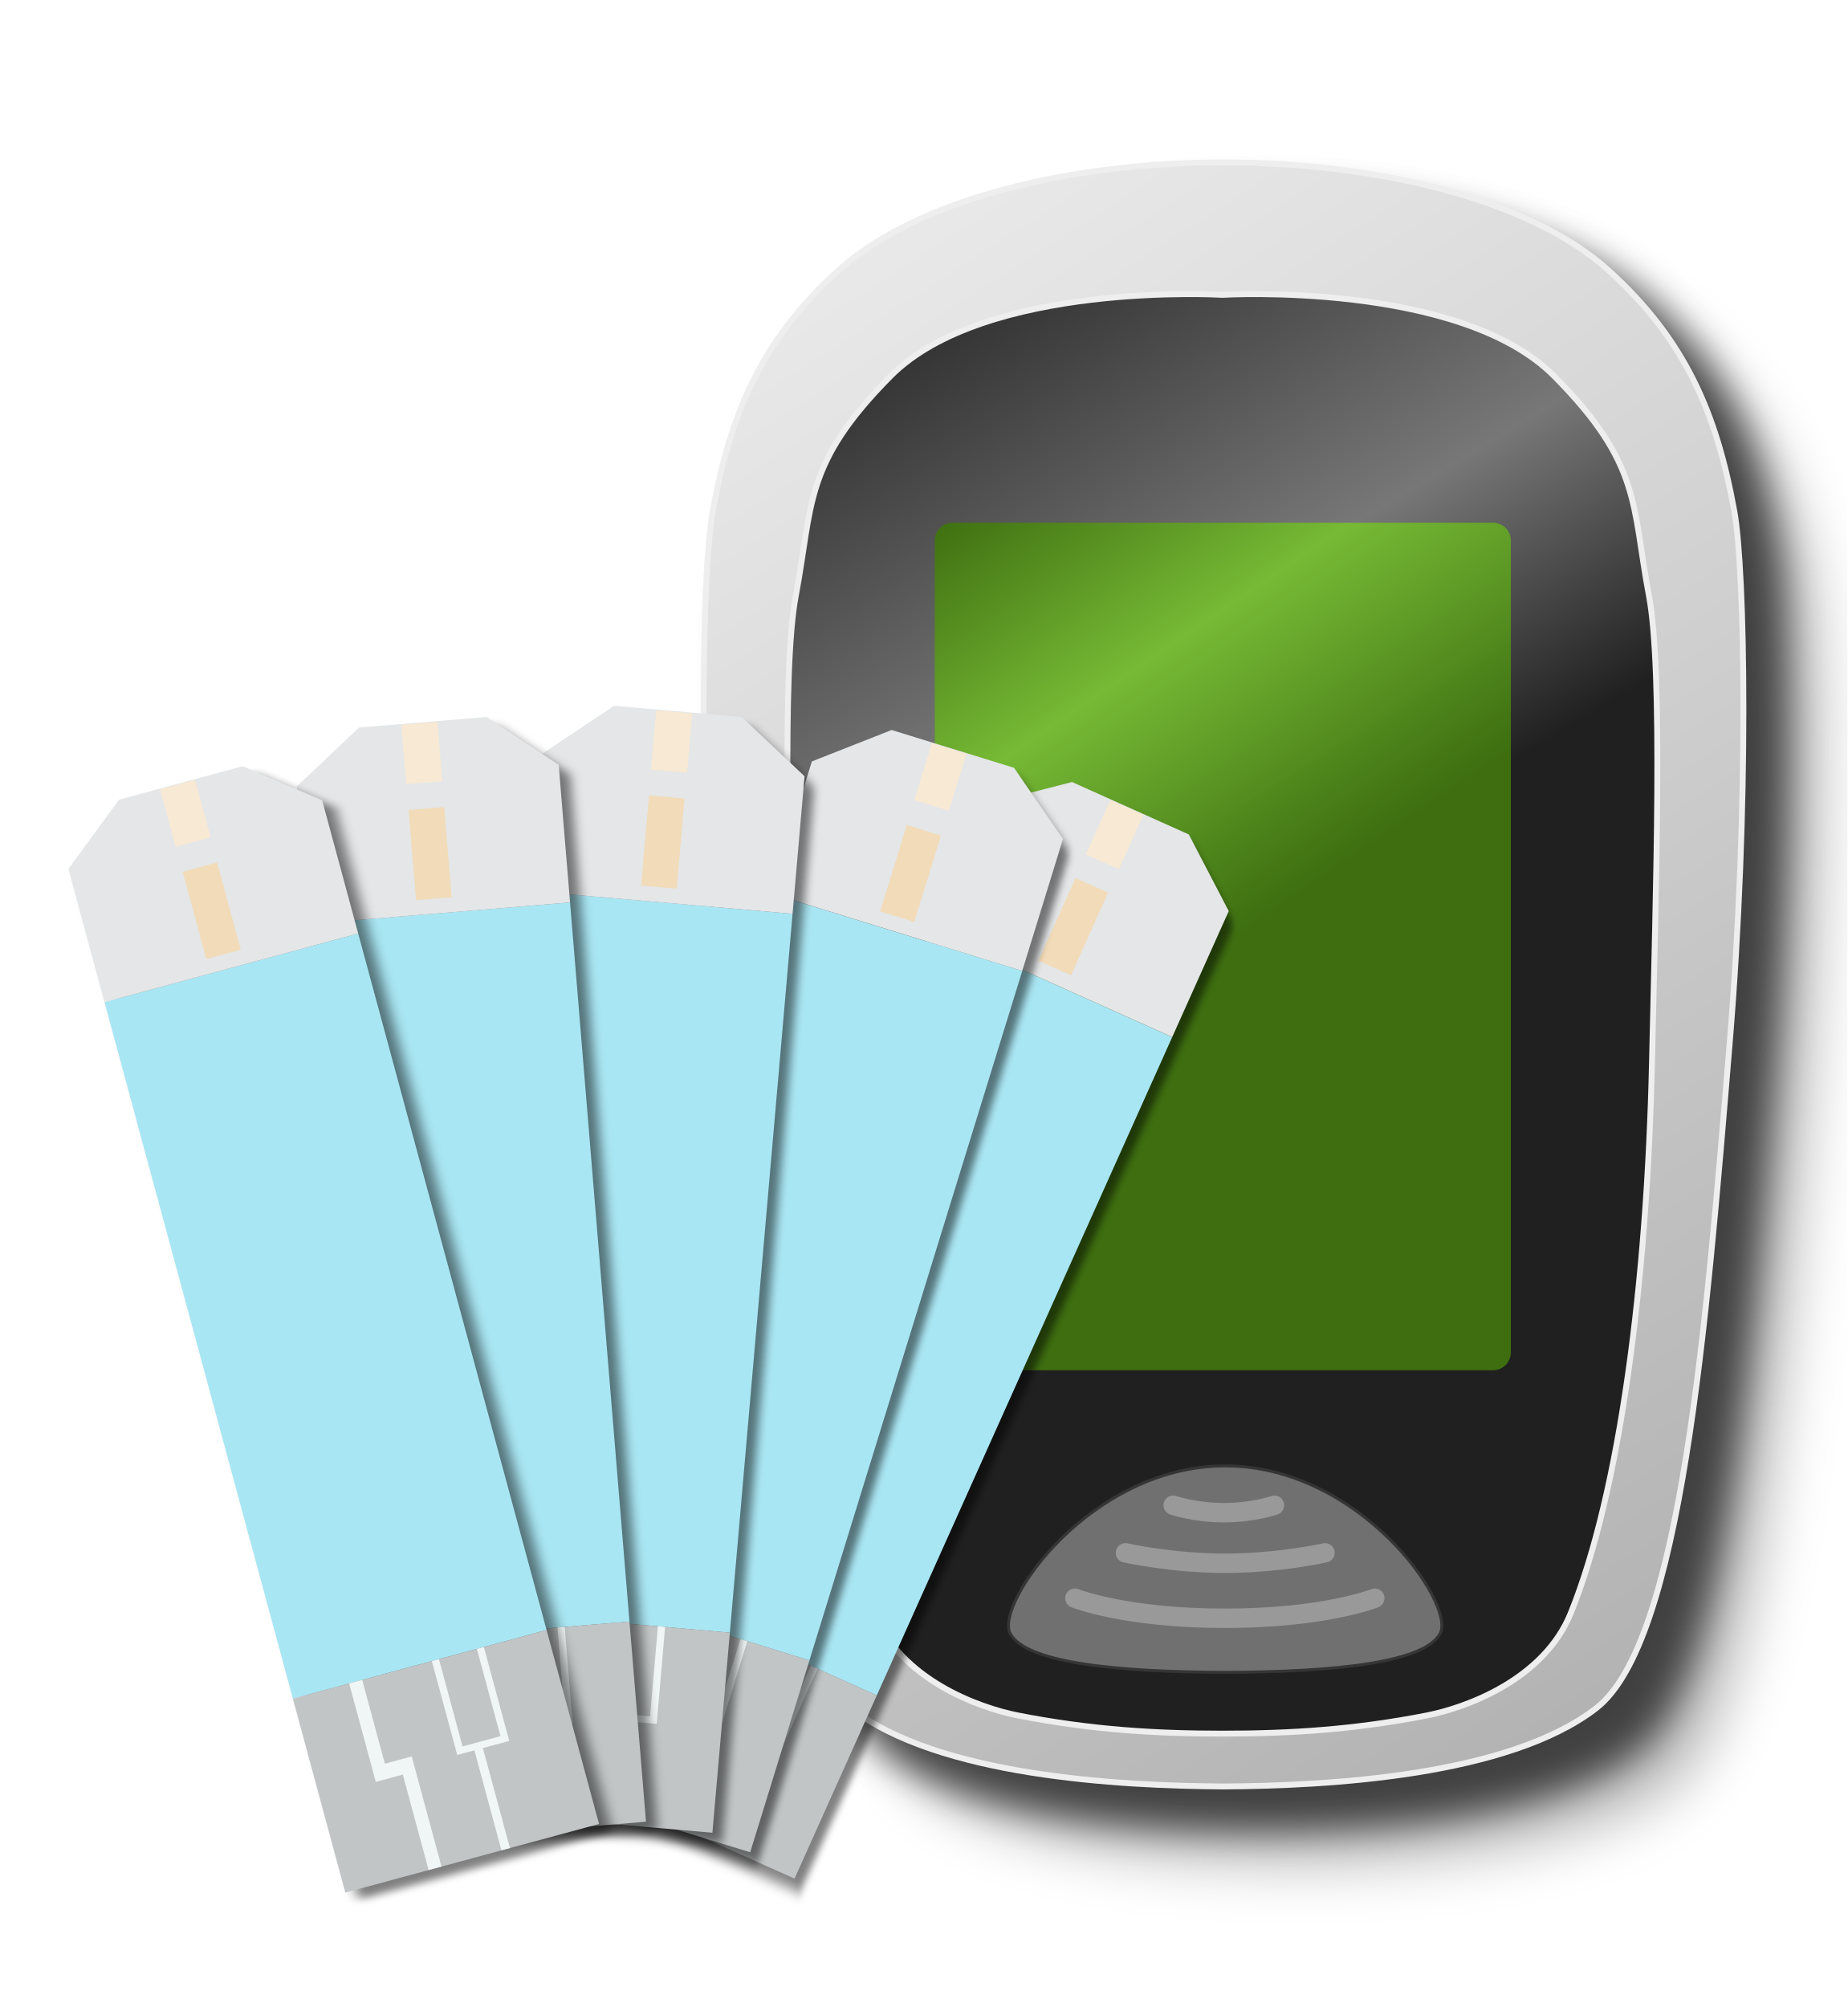
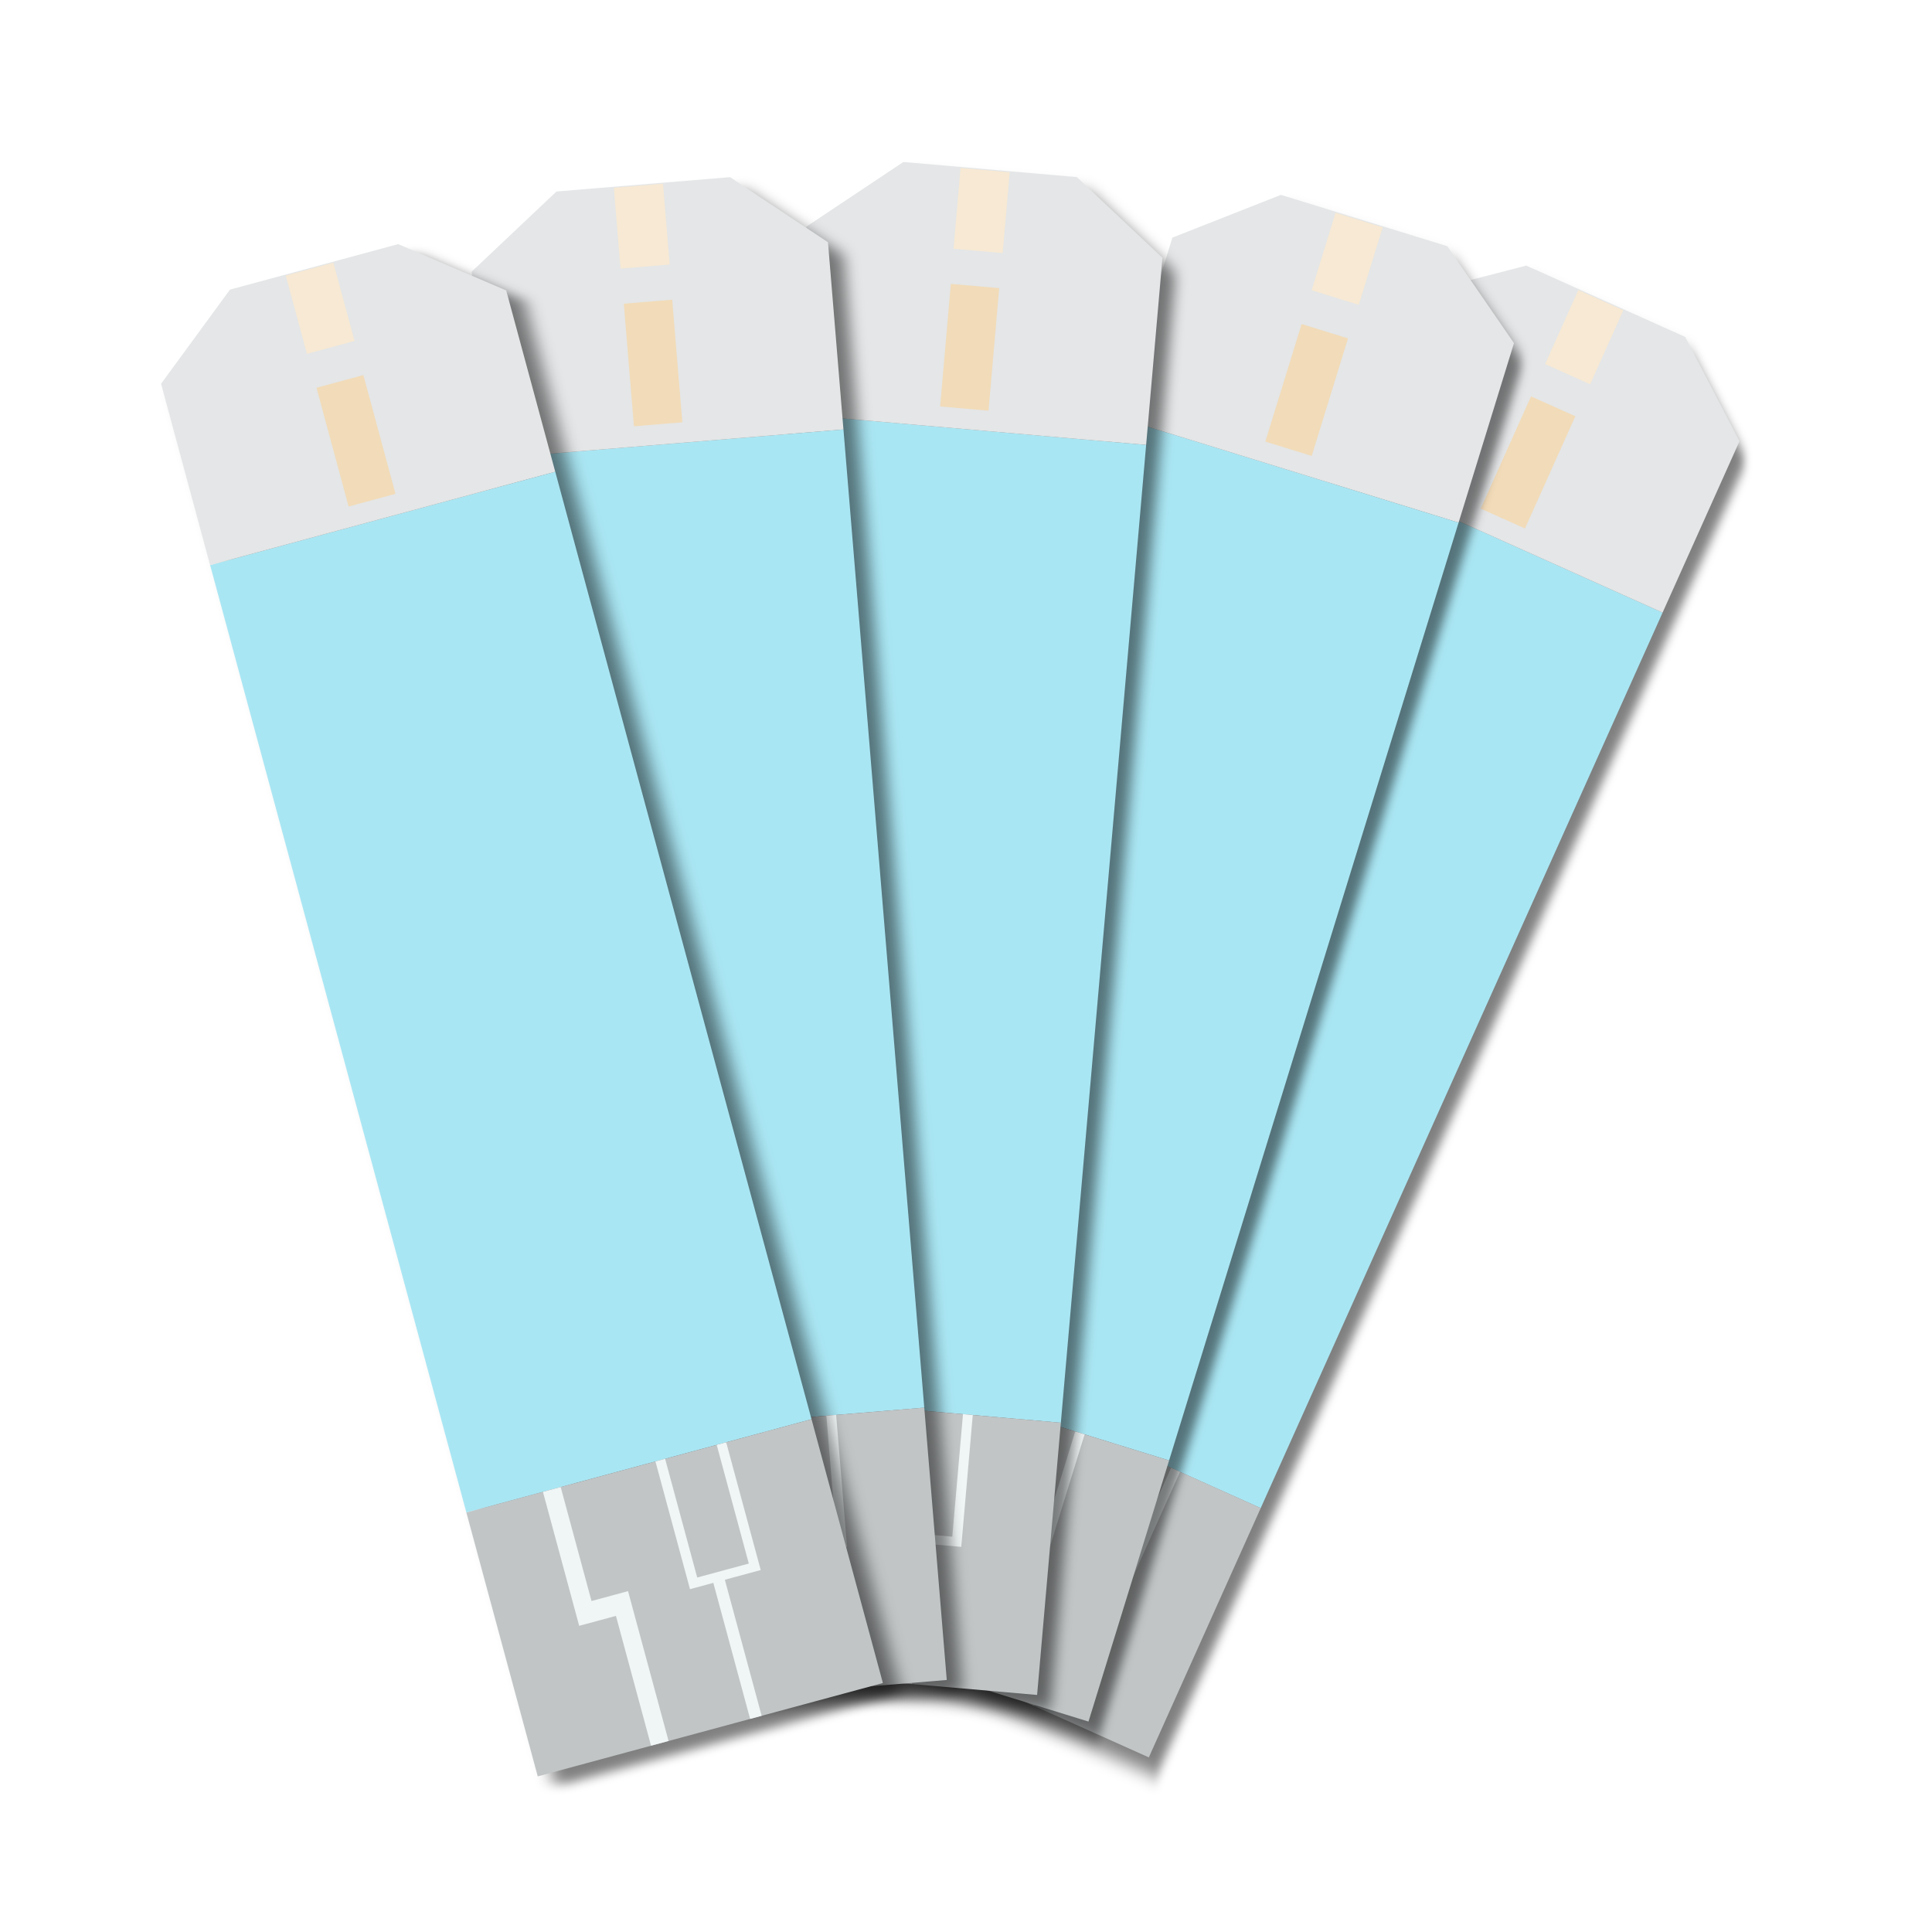
- <svg xmlns="http://www.w3.org/2000/svg" xmlns:xlink="http://www.w3.org/1999/xlink" width="56.239mm" height="61.097mm" viewBox="0 0 56.239 61.097" version="1.1" id="svg8">
+ <svg xmlns="http://www.w3.org/2000/svg" width="50mm" height="50mm" viewBox="0 0 50 50" version="1.1" id="svg8">
  <defs id="defs2">
-     <linearGradient id="linearGradient5222">
-       <stop style="stop-color:#3e6f10;stop-opacity:1" offset="0" id="stop5214" />
-       <stop id="stop5216" offset="0.5" style="stop-color:#3e6f10;stop-opacity:1" />
-       <stop style="stop-color:#76ba34;stop-opacity:1" offset="0.772" id="stop5218" />
-       <stop style="stop-color:#3f6f10;stop-opacity:1" offset="1" id="stop5220" />
-     </linearGradient>
-     <linearGradient id="linearGradient5190">
-       <stop id="stop5186" offset="0" style="stop-color:#202020;stop-opacity:1" />
-       <stop style="stop-color:#202020;stop-opacity:1" offset="0.539" id="stop5192" />
-       <stop id="stop5194" offset="0.709" style="stop-color:#777777;stop-opacity:1" />
-       <stop id="stop5188" offset="1" style="stop-color:#202020;stop-opacity:1" />
-     </linearGradient>
-     <linearGradient id="linearGradient5176">
-       <stop id="stop5172" offset="0" style="stop-color:#aeaeae;stop-opacity:1" />
-       <stop id="stop5174" offset="1" style="stop-color:#eeeeee;stop-opacity:1" />
-     </linearGradient>
    <filter style="color-interpolation-filters:sRGB" id="filter5394">
      <feFlood flood-opacity="0.498" flood-color="rgb(0,0,0)" result="flood" id="feFlood5384" />
      <feComposite in="flood" in2="SourceGraphic" operator="in" result="composite1" id="feComposite5386" />
      <feGaussianBlur in="composite1" stdDeviation="1" result="blur" id="feGaussianBlur5388" />
      <feOffset dx="2" dy="2" result="offset" id="feOffset5390" />
      <feComposite in="SourceGraphic" in2="offset" operator="over" result="fbSourceGraphic" id="feComposite5392" />
      <feColorMatrix result="fbSourceGraphicAlpha" in="fbSourceGraphic" values="0 0 0 -1 0 0 0 0 -1 0 0 0 0 -1 0 0 0 0 1 0" id="feColorMatrix5396" />
      <feFlood id="feFlood5398" flood-opacity="0.498" flood-color="rgb(0,0,0)" result="flood" in="fbSourceGraphic" />
      <feComposite in2="fbSourceGraphic" id="feComposite5400" in="flood" operator="in" result="composite1" />
      <feGaussianBlur id="feGaussianBlur5402" in="composite1" stdDeviation="1" result="blur" />
      <feOffset id="feOffset5404" dx="2" dy="2" result="offset" />
      <feComposite in2="offset" id="feComposite5406" in="fbSourceGraphic" operator="over" result="composite2" />
    </filter>
    <filter style="color-interpolation-filters:sRGB" id="filter5718">
      <feFlood flood-opacity="0.498" flood-color="rgb(0,0,0)" result="flood" id="feFlood5708" />
      <feComposite in="flood" in2="SourceGraphic" operator="in" result="composite1" id="feComposite5710" />
      <feGaussianBlur in="composite1" stdDeviation="1" result="blur" id="feGaussianBlur5712" />
      <feOffset dx="2" dy="2" result="offset" id="feOffset5714" />
      <feComposite in="SourceGraphic" in2="offset" operator="over" result="composite2" id="feComposite5716" />
    </filter>
    <filter style="color-interpolation-filters:sRGB" id="filter5880">
      <feFlood flood-opacity="0.498" flood-color="rgb(0,0,0)" result="flood" id="feFlood5870" />
      <feComposite in="flood" in2="SourceGraphic" operator="in" result="composite1" id="feComposite5872" />
      <feGaussianBlur in="composite1" stdDeviation="1" result="blur" id="feGaussianBlur5874" />
      <feOffset dx="2" dy="2" result="offset" id="feOffset5876" />
      <feComposite in="SourceGraphic" in2="offset" operator="over" result="composite2" id="feComposite5878" />
    </filter>
-     <linearGradient xlink:href="#linearGradient5176" id="linearGradient5963" gradientUnits="userSpaceOnUse" x1="169.807" y1="309.798" x2="116.252" y2="226.152" />
-     <linearGradient xlink:href="#linearGradient5176" id="linearGradient5965" gradientUnits="userSpaceOnUse" x1="169.807" y1="309.798" x2="116.252" y2="226.152" />
-     <linearGradient xlink:href="#linearGradient5190" id="linearGradient5967" gradientUnits="userSpaceOnUse" x1="165.375" y1="307.077" x2="120.569" y2="232.935" />
-     <linearGradient xlink:href="#linearGradient5190" id="linearGradient5969" gradientUnits="userSpaceOnUse" x1="165.375" y1="307.077" x2="120.569" y2="232.935" />
-     <linearGradient xlink:href="#linearGradient5222" id="linearGradient5971" gradientUnits="userSpaceOnUse" gradientTransform="translate(-12.54769,1121.266)" x1="234.104" y1="261.542" x2="136.077" y2="117.331" />
  </defs>
-   <g id="layer1" transform="translate(-187.355,-510.2001)">
-     <g id="g6577" transform="matrix(0.7939914,0,0,0.7939914,144.3178,80.75051)">
-       <g transform="matrix(0.5380073,0,0,0.5380073,288.213,294.8156)" id="g5961">
-         <g transform="matrix(0.4188246,0,0,0.4188246,-420.0774,-24.15192)" id="g5959">
-           <g style="display:inline;fill:url(#linearGradient5965);fill-opacity:1;stroke:#eeeeee;stroke-width:0.303;stroke-miterlimit:4;stroke-dasharray:none;stroke-opacity:1;filter:url(#filter5394)" id="g5933" transform="matrix(3.303658,0,0,3.303658,-299.8601,430.1588)">
-             <path style="fill:url(#linearGradient5963);fill-opacity:1;stroke:#eeeeee;stroke-width:0.303;stroke-linecap:butt;stroke-linejoin:miter;stroke-miterlimit:4;stroke-dasharray:none;stroke-opacity:1" d="m 123.837,305.77 c -4.392,-3.398 -5.675,-19.753 -6.871,-34.169 -1.03,-12.409 -0.791,-24.462 -0.249,-27.466 0.916,-5.079 2.549,-8.867 6.475,-12.419 4.086,-3.697 12.01,-5.563 19.838,-5.563 7.828,0 15.752,1.866 19.838,5.563 3.927,3.553 5.559,7.34 6.475,12.419 0.542,3.005 0.78,15.057 -0.249,27.466 -1.196,14.417 -2.479,30.771 -6.871,34.169 -4.513,3.491 -13.779,3.997 -19.193,4.028 -5.414,-0.031 -14.68,-0.537 -19.193,-4.028 z" id="path5931" />
-           </g>
-           <g style="fill:url(#linearGradient5969);fill-opacity:1;stroke:#eeeeee;stroke-width:0.303;stroke-miterlimit:4;stroke-dasharray:none;stroke-opacity:1" id="g5937" transform="matrix(3.303658,0,0,3.303658,-299.8601,430.1588)">
-             <path id="path5935" d="m 153.472,306.147 c 2.099,-0.409 6.06,-1.868 7.441,-5.271 2.532,-6.238 3.934,-17.054 4.186,-28.37 0.197,-8.85 0.578,-20.147 -0.155,-24.029 -0.89,-4.712 -0.383,-6.781 -4.883,-11.317 -4.872,-4.911 -17.089,-4.186 -17.089,-4.186 0,0 -12.217,-0.725 -17.089,4.186 -4.5,4.536 -3.994,6.606 -4.883,11.317 -0.733,3.882 -0.352,15.18 -0.155,24.029 0.251,11.317 1.653,22.132 4.186,28.37 1.381,3.403 5.343,4.862 7.441,5.271 3.709,0.723 6.986,0.93 10.5,0.93 3.514,0 6.791,-0.207 10.5,-0.93 z" style="fill:url(#linearGradient5967);fill-opacity:1;stroke:#eeeeee;stroke-width:0.303;stroke-linecap:butt;stroke-linejoin:miter;stroke-miterlimit:4;stroke-dasharray:none;stroke-opacity:1" />
-           </g>
-           <g id="g5941" style="display:inline;fill:#707070;fill-opacity:1;stroke:#353535;stroke-width:0.151;stroke-miterlimit:4;stroke-dasharray:none;stroke-opacity:1" transform="matrix(3.303658,0,0,3.303658,-299.8601,430.1588)">
-             <path id="path5939" d="m 154.192,301.912 c 0.787,-1.509 -4.122,-8.624 -11.077,-8.624 -6.954,0 -11.864,7.115 -11.077,8.624 0.787,1.509 5.386,1.987 11.077,2.01 5.691,-0.023 10.29,-0.501 11.077,-2.01 z" style="fill:#707070;fill-opacity:1;stroke:#353535;stroke-width:0.151;stroke-linecap:butt;stroke-linejoin:miter;stroke-miterlimit:4;stroke-dasharray:none;stroke-opacity:1" />
-           </g>
-           <rect ry="3.036" y="1238.597" x="123.529" height="144.211" width="98.027" id="rect5943" style="display:inline;opacity:0.99;fill:url(#linearGradient5971);fill-opacity:1;stroke:none;stroke-width:3.519;stroke-linecap:round;stroke-linejoin:miter;stroke-miterlimit:4;stroke-dasharray:none;stroke-dashoffset:0;stroke-opacity:1" />
-           <g id="g5957" style="display:inline;fill:none;fill-opacity:1;stroke:#999999;stroke-opacity:1" transform="matrix(3.303658,0,0,3.303658,-299.8601,430.1588)">
-             <g style="fill:none;fill-opacity:1;stroke:#999999;stroke-opacity:1" id="g5947">
-               <path id="path5945" d="m 145.652,295.315 c 0,0 -1.101,0.383 -2.606,0.383 -1.505,0 -2.606,-0.383 -2.606,-0.383" style="fill:none;fill-opacity:1;stroke:#999999;stroke-width:1;stroke-linecap:round;stroke-linejoin:miter;stroke-miterlimit:4;stroke-dasharray:none;stroke-opacity:1" />
-             </g>
-             <g style="fill:none;fill-opacity:1;stroke:#999999;stroke-opacity:1" id="g5951">
-               <path id="path5949" d="m 148.256,297.766 c 0,0 -2.38,0.536 -5.139,0.536 -2.759,0 -5.139,-0.536 -5.139,-0.536" style="fill:none;fill-opacity:1;stroke:#999999;stroke-width:1;stroke-linecap:round;stroke-linejoin:miter;stroke-miterlimit:4;stroke-dasharray:none;stroke-opacity:1" />
-             </g>
-             <g style="fill:none;fill-opacity:1;stroke:#999999;stroke-opacity:1" id="g5955">
-               <path style="fill:none;fill-opacity:1;stroke:#999999;stroke-width:1;stroke-linecap:round;stroke-linejoin:miter;stroke-miterlimit:4;stroke-dasharray:none;stroke-opacity:1" d="m 135.377,300.102 c 0,0 2.58,1.034 7.722,1.034 5.143,0 7.722,-1.034 7.722,-1.034" id="path5953" />
-             </g>
-           </g>
-         </g>
+   <g id="layer1" transform="translate(-187.355,-521.297)">
+     <g id="g6053" transform="matrix(0.2069032,0,0,0.2069032,98.88133,320.8667)">
+       <g style="filter:url(#filter5718)" id="g5987" transform="matrix(0.8131721,0.3649482,-0.3649482,0.8131721,486.4932,202.1534)">
+         <path id="path5973" d="m 489.762,794.592 h 50.175 v 137.741 h -50.175 z" style="fill:#a9e6f3;fill-opacity:1;stroke:none;stroke-width:0.265px;stroke-linecap:butt;stroke-linejoin:miter;stroke-opacity:1" />
+         <path id="path5975" d="m 489.762,932.332 v 38.35 h 50.175 v -38.35" style="fill:#c1c5c6;fill-opacity:1;stroke:none;stroke-width:0.265px;stroke-linecap:butt;stroke-linejoin:miter;stroke-opacity:1" />
+         <path id="path5977" d="m 489.762,794.592 v -26.366 l 12.783,-10.227 h 24.448 l 12.943,10.227 -1e-5,26.366" style="fill:#e4e6e7;fill-opacity:1;stroke:none;stroke-width:0.265px;stroke-linecap:butt;stroke-linejoin:miter;stroke-opacity:1" />
+         <path id="path5979" d="m 500.89,932.332 v 19.476 h 5.344 v 18.874 h 2.546 v -21.784 h -5.31 v -16.566 z" style="fill:#f0f5f6;fill-opacity:1;stroke:none;stroke-width:0.265px;stroke-linecap:butt;stroke-linejoin:miter;stroke-opacity:1" />
+         <path id="path5981" d="m 517.244,932.332 v 18.57 h 3.392 v 19.78 h 1.677 v -19.78 h 5.215 v -18.57 h -1.378 v 17.255 h -7.5 v -17.255 z" style="fill:#f0f5f6;fill-opacity:1;stroke:none;stroke-width:0.265px;stroke-linecap:butt;stroke-linejoin:miter;stroke-opacity:1" />
+         <rect ry="0" y="758.132" x="510.613" height="11.39" width="6.927" id="rect5983" style="opacity:1;fill:#f7e9d4;fill-opacity:1;stroke:none;stroke-width:0.529;stroke-linecap:round;stroke-linejoin:round;stroke-miterlimit:4;stroke-dasharray:none;stroke-dashoffset:0;stroke-opacity:1" />
+         <rect style="opacity:1;fill:#f2dbb8;fill-opacity:1;stroke:none;stroke-width:0.645;stroke-linecap:round;stroke-linejoin:round;stroke-miterlimit:4;stroke-dasharray:none;stroke-dashoffset:0;stroke-opacity:1" id="rect5985" width="6.81" height="17.26" x="510.671" y="774.467" ry="0" />
      </g>
-       <g transform="matrix(0.2253307,0,0,0.2253307,-44.06555,345.089)" id="g6053">
-         <g transform="matrix(0.8131721,0.3649482,-0.3649482,0.8131721,486.4932,202.1534)" id="g5987" style="filter:url(#filter5718)">
-           <path style="fill:#a9e6f3;fill-opacity:1;stroke:none;stroke-width:0.265px;stroke-linecap:butt;stroke-linejoin:miter;stroke-opacity:1" d="m 489.762,794.592 h 50.175 v 137.741 h -50.175 z" id="path5973" />
-           <path style="fill:#c1c5c6;fill-opacity:1;stroke:none;stroke-width:0.265px;stroke-linecap:butt;stroke-linejoin:miter;stroke-opacity:1" d="m 489.762,932.332 v 38.35 h 50.175 v -38.35" id="path5975" />
-           <path style="fill:#e4e6e7;fill-opacity:1;stroke:none;stroke-width:0.265px;stroke-linecap:butt;stroke-linejoin:miter;stroke-opacity:1" d="m 489.762,794.592 v -26.366 l 12.783,-10.227 h 24.448 l 12.943,10.227 -1e-5,26.366" id="path5977" />
-           <path style="fill:#f0f5f6;fill-opacity:1;stroke:none;stroke-width:0.265px;stroke-linecap:butt;stroke-linejoin:miter;stroke-opacity:1" d="m 500.89,932.332 v 19.476 h 5.344 v 18.874 h 2.546 v -21.784 h -5.31 v -16.566 z" id="path5979" />
-           <path style="fill:#f0f5f6;fill-opacity:1;stroke:none;stroke-width:0.265px;stroke-linecap:butt;stroke-linejoin:miter;stroke-opacity:1" d="m 517.244,932.332 v 18.57 h 3.392 v 19.78 h 1.677 v -19.78 h 5.215 v -18.57 h -1.378 v 17.255 h -7.5 v -17.255 z" id="path5981" />
-           <rect style="opacity:1;fill:#f7e9d4;fill-opacity:1;stroke:none;stroke-width:0.529;stroke-linecap:round;stroke-linejoin:round;stroke-miterlimit:4;stroke-dasharray:none;stroke-dashoffset:0;stroke-opacity:1" id="rect5983" width="6.927" height="11.39" x="510.613" y="758.132" ry="0" />
-           <rect ry="0" y="774.467" x="510.671" height="17.26" width="6.81" id="rect5985" style="opacity:1;fill:#f2dbb8;fill-opacity:1;stroke:none;stroke-width:0.645;stroke-linecap:round;stroke-linejoin:round;stroke-miterlimit:4;stroke-dasharray:none;stroke-dashoffset:0;stroke-opacity:1" />
-         </g>
-         <g style="filter:url(#filter5718)" id="g6003" transform="matrix(0.8516597,0.2628914,-0.2628914,0.8516597,359.1016,215.4181)">
-           <path id="path5989" d="m 489.762,794.592 h 50.175 v 137.741 h -50.175 z" style="fill:#a9e6f3;fill-opacity:1;stroke:none;stroke-width:0.265px;stroke-linecap:butt;stroke-linejoin:miter;stroke-opacity:1" />
-           <path id="path5991" d="m 489.762,932.332 v 38.35 h 50.175 v -38.35" style="fill:#c1c5c6;fill-opacity:1;stroke:none;stroke-width:0.265px;stroke-linecap:butt;stroke-linejoin:miter;stroke-opacity:1" />
-           <path id="path5993" d="m 489.762,794.592 v -26.366 l 12.783,-10.227 h 24.448 l 12.943,10.227 -1e-5,26.366" style="fill:#e4e6e7;fill-opacity:1;stroke:none;stroke-width:0.265px;stroke-linecap:butt;stroke-linejoin:miter;stroke-opacity:1" />
-           <path id="path5995" d="m 500.89,932.332 v 19.476 h 5.344 v 18.874 h 2.546 v -21.784 h -5.31 v -16.566 z" style="fill:#f0f5f6;fill-opacity:1;stroke:none;stroke-width:0.265px;stroke-linecap:butt;stroke-linejoin:miter;stroke-opacity:1" />
-           <path id="path5997" d="m 517.244,932.332 v 18.57 h 3.392 v 19.78 h 1.677 v -19.78 h 5.215 v -18.57 h -1.378 v 17.255 h -7.5 v -17.255 z" style="fill:#f0f5f6;fill-opacity:1;stroke:none;stroke-width:0.265px;stroke-linecap:butt;stroke-linejoin:miter;stroke-opacity:1" />
-           <rect ry="0" y="758.132" x="510.613" height="11.39" width="6.927" id="rect5999" style="opacity:1;fill:#f7e9d4;fill-opacity:1;stroke:none;stroke-width:0.529;stroke-linecap:round;stroke-linejoin:round;stroke-miterlimit:4;stroke-dasharray:none;stroke-dashoffset:0;stroke-opacity:1" />
-           <rect style="opacity:1;fill:#f2dbb8;fill-opacity:1;stroke:none;stroke-width:0.645;stroke-linecap:round;stroke-linejoin:round;stroke-miterlimit:4;stroke-dasharray:none;stroke-dashoffset:0;stroke-opacity:1" id="rect6001" width="6.81" height="17.26" x="510.671" y="774.467" ry="0" />
-         </g>
-         <g transform="matrix(0.88794,0.07745059,-0.07745059,0.88794,153.081,276.9983)" id="g6019" style="filter:url(#filter5718)">
-           <path style="fill:#a9e6f3;fill-opacity:1;stroke:none;stroke-width:0.265px;stroke-linecap:butt;stroke-linejoin:miter;stroke-opacity:1" d="m 489.762,794.592 h 50.175 v 137.741 h -50.175 z" id="path6005" />
-           <path style="fill:#c1c5c6;fill-opacity:1;stroke:none;stroke-width:0.265px;stroke-linecap:butt;stroke-linejoin:miter;stroke-opacity:1" d="m 489.762,932.332 v 38.35 h 50.175 v -38.35" id="path6007" />
-           <path style="fill:#e4e6e7;fill-opacity:1;stroke:none;stroke-width:0.265px;stroke-linecap:butt;stroke-linejoin:miter;stroke-opacity:1" d="m 489.762,794.592 v -26.366 l 12.783,-10.227 h 24.448 l 12.943,10.227 -1e-5,26.366" id="path6009" />
-           <path style="fill:#f0f5f6;fill-opacity:1;stroke:none;stroke-width:0.265px;stroke-linecap:butt;stroke-linejoin:miter;stroke-opacity:1" d="m 500.89,932.332 v 19.476 h 5.344 v 18.874 h 2.546 v -21.784 h -5.31 v -16.566 z" id="path6011" />
-           <path style="fill:#f0f5f6;fill-opacity:1;stroke:none;stroke-width:0.265px;stroke-linecap:butt;stroke-linejoin:miter;stroke-opacity:1" d="m 517.244,932.332 v 18.57 h 3.392 v 19.78 h 1.677 v -19.78 h 5.215 v -18.57 h -1.378 v 17.255 h -7.5 v -17.255 z" id="path6013" />
-           <rect style="opacity:1;fill:#f7e9d4;fill-opacity:1;stroke:none;stroke-width:0.529;stroke-linecap:round;stroke-linejoin:round;stroke-miterlimit:4;stroke-dasharray:none;stroke-dashoffset:0;stroke-opacity:1" id="rect6015" width="6.927" height="11.39" x="510.613" y="758.132" ry="0" />
-           <rect ry="0" y="774.467" x="510.671" height="17.26" width="6.81" id="rect6017" style="opacity:1;fill:#f2dbb8;fill-opacity:1;stroke:none;stroke-width:0.645;stroke-linecap:round;stroke-linejoin:round;stroke-miterlimit:4;stroke-dasharray:none;stroke-dashoffset:0;stroke-opacity:1" />
-         </g>
-         <g transform="matrix(0.8882854,-0.07338377,0.07338377,0.8882854,-4.817396,356.2308)" id="g6035" style="filter:url(#filter5718)">
-           <path style="fill:#a9e6f3;fill-opacity:1;stroke:none;stroke-width:0.265px;stroke-linecap:butt;stroke-linejoin:miter;stroke-opacity:1" d="m 489.762,794.592 h 50.175 v 137.741 h -50.175 z" id="path6021" />
-           <path style="fill:#c1c5c6;fill-opacity:1;stroke:none;stroke-width:0.265px;stroke-linecap:butt;stroke-linejoin:miter;stroke-opacity:1" d="m 489.762,932.332 v 38.35 h 50.175 v -38.35" id="path6023" />
-           <path style="fill:#e4e6e7;fill-opacity:1;stroke:none;stroke-width:0.265px;stroke-linecap:butt;stroke-linejoin:miter;stroke-opacity:1" d="m 489.762,794.592 v -26.366 l 12.783,-10.227 h 24.448 l 12.943,10.227 -1e-5,26.366" id="path6025" />
-           <path style="fill:#f0f5f6;fill-opacity:1;stroke:none;stroke-width:0.265px;stroke-linecap:butt;stroke-linejoin:miter;stroke-opacity:1" d="m 500.89,932.332 v 19.476 h 5.344 v 18.874 h 2.546 v -21.784 h -5.31 v -16.566 z" id="path6027" />
-           <path style="fill:#f0f5f6;fill-opacity:1;stroke:none;stroke-width:0.265px;stroke-linecap:butt;stroke-linejoin:miter;stroke-opacity:1" d="m 517.244,932.332 v 18.57 h 3.392 v 19.78 h 1.677 v -19.78 h 5.215 v -18.57 h -1.378 v 17.255 h -7.5 v -17.255 z" id="path6029" />
-           <rect style="opacity:1;fill:#f7e9d4;fill-opacity:1;stroke:none;stroke-width:0.529;stroke-linecap:round;stroke-linejoin:round;stroke-miterlimit:4;stroke-dasharray:none;stroke-dashoffset:0;stroke-opacity:1" id="rect6031" width="6.927" height="11.39" x="510.613" y="758.132" ry="0" />
-           <rect ry="0" y="774.467" x="510.671" height="17.26" width="6.81" id="rect6033" style="opacity:1;fill:#f2dbb8;fill-opacity:1;stroke:none;stroke-width:0.645;stroke-linecap:round;stroke-linejoin:round;stroke-miterlimit:4;stroke-dasharray:none;stroke-dashoffset:0;stroke-opacity:1" />
-         </g>
-         <g style="filter:url(#filter5718)" id="g6051" transform="matrix(0.8603944,-0.2327177,0.2327177,0.8603944,-152.4113,469.7139)">
-           <path id="path6037" d="m 489.762,794.592 h 50.175 v 137.741 h -50.175 z" style="fill:#a9e6f3;fill-opacity:1;stroke:none;stroke-width:0.265px;stroke-linecap:butt;stroke-linejoin:miter;stroke-opacity:1" />
-           <path id="path6039" d="m 489.762,932.332 v 38.35 h 50.175 v -38.35" style="fill:#c1c5c6;fill-opacity:1;stroke:none;stroke-width:0.265px;stroke-linecap:butt;stroke-linejoin:miter;stroke-opacity:1" />
-           <path id="path6041" d="m 489.762,794.592 v -26.366 l 12.783,-10.227 h 24.448 l 12.943,10.227 -1e-5,26.366" style="fill:#e4e6e7;fill-opacity:1;stroke:none;stroke-width:0.265px;stroke-linecap:butt;stroke-linejoin:miter;stroke-opacity:1" />
-           <path id="path6043" d="m 500.89,932.332 v 19.476 h 5.344 v 18.874 h 2.546 v -21.784 h -5.31 v -16.566 z" style="fill:#f0f5f6;fill-opacity:1;stroke:none;stroke-width:0.265px;stroke-linecap:butt;stroke-linejoin:miter;stroke-opacity:1" />
-           <path id="path6045" d="m 517.244,932.332 v 18.57 h 3.392 v 19.78 h 1.677 v -19.78 h 5.215 v -18.57 h -1.378 v 17.255 h -7.5 v -17.255 z" style="fill:#f0f5f6;fill-opacity:1;stroke:none;stroke-width:0.265px;stroke-linecap:butt;stroke-linejoin:miter;stroke-opacity:1" />
-           <rect ry="0" y="758.132" x="510.613" height="11.39" width="6.927" id="rect6047" style="opacity:1;fill:#f7e9d4;fill-opacity:1;stroke:none;stroke-width:0.529;stroke-linecap:round;stroke-linejoin:round;stroke-miterlimit:4;stroke-dasharray:none;stroke-dashoffset:0;stroke-opacity:1" />
-           <rect style="opacity:1;fill:#f2dbb8;fill-opacity:1;stroke:none;stroke-width:0.645;stroke-linecap:round;stroke-linejoin:round;stroke-miterlimit:4;stroke-dasharray:none;stroke-dashoffset:0;stroke-opacity:1" id="rect6049" width="6.81" height="17.26" x="510.671" y="774.467" ry="0" />
-         </g>
+       <g transform="matrix(0.8516597,0.2628914,-0.2628914,0.8516597,359.1016,215.4181)" id="g6003" style="filter:url(#filter5718)">
+         <path style="fill:#a9e6f3;fill-opacity:1;stroke:none;stroke-width:0.265px;stroke-linecap:butt;stroke-linejoin:miter;stroke-opacity:1" d="m 489.762,794.592 h 50.175 v 137.741 h -50.175 z" id="path5989" />
+         <path style="fill:#c1c5c6;fill-opacity:1;stroke:none;stroke-width:0.265px;stroke-linecap:butt;stroke-linejoin:miter;stroke-opacity:1" d="m 489.762,932.332 v 38.35 h 50.175 v -38.35" id="path5991" />
+         <path style="fill:#e4e6e7;fill-opacity:1;stroke:none;stroke-width:0.265px;stroke-linecap:butt;stroke-linejoin:miter;stroke-opacity:1" d="m 489.762,794.592 v -26.366 l 12.783,-10.227 h 24.448 l 12.943,10.227 -1e-5,26.366" id="path5993" />
+         <path style="fill:#f0f5f6;fill-opacity:1;stroke:none;stroke-width:0.265px;stroke-linecap:butt;stroke-linejoin:miter;stroke-opacity:1" d="m 500.89,932.332 v 19.476 h 5.344 v 18.874 h 2.546 v -21.784 h -5.31 v -16.566 z" id="path5995" />
+         <path style="fill:#f0f5f6;fill-opacity:1;stroke:none;stroke-width:0.265px;stroke-linecap:butt;stroke-linejoin:miter;stroke-opacity:1" d="m 517.244,932.332 v 18.57 h 3.392 v 19.78 h 1.677 v -19.78 h 5.215 v -18.57 h -1.378 v 17.255 h -7.5 v -17.255 z" id="path5997" />
+         <rect style="opacity:1;fill:#f7e9d4;fill-opacity:1;stroke:none;stroke-width:0.529;stroke-linecap:round;stroke-linejoin:round;stroke-miterlimit:4;stroke-dasharray:none;stroke-dashoffset:0;stroke-opacity:1" id="rect5999" width="6.927" height="11.39" x="510.613" y="758.132" ry="0" />
+         <rect ry="0" y="774.467" x="510.671" height="17.26" width="6.81" id="rect6001" style="opacity:1;fill:#f2dbb8;fill-opacity:1;stroke:none;stroke-width:0.645;stroke-linecap:round;stroke-linejoin:round;stroke-miterlimit:4;stroke-dasharray:none;stroke-dashoffset:0;stroke-opacity:1" />
+       </g>
+       <g style="filter:url(#filter5718)" id="g6019" transform="matrix(0.88794,0.07745059,-0.07745059,0.88794,153.081,276.9983)">
+         <path id="path6005" d="m 489.762,794.592 h 50.175 v 137.741 h -50.175 z" style="fill:#a9e6f3;fill-opacity:1;stroke:none;stroke-width:0.265px;stroke-linecap:butt;stroke-linejoin:miter;stroke-opacity:1" />
+         <path id="path6007" d="m 489.762,932.332 v 38.35 h 50.175 v -38.35" style="fill:#c1c5c6;fill-opacity:1;stroke:none;stroke-width:0.265px;stroke-linecap:butt;stroke-linejoin:miter;stroke-opacity:1" />
+         <path id="path6009" d="m 489.762,794.592 v -26.366 l 12.783,-10.227 h 24.448 l 12.943,10.227 -1e-5,26.366" style="fill:#e4e6e7;fill-opacity:1;stroke:none;stroke-width:0.265px;stroke-linecap:butt;stroke-linejoin:miter;stroke-opacity:1" />
+         <path id="path6011" d="m 500.89,932.332 v 19.476 h 5.344 v 18.874 h 2.546 v -21.784 h -5.31 v -16.566 z" style="fill:#f0f5f6;fill-opacity:1;stroke:none;stroke-width:0.265px;stroke-linecap:butt;stroke-linejoin:miter;stroke-opacity:1" />
+         <path id="path6013" d="m 517.244,932.332 v 18.57 h 3.392 v 19.78 h 1.677 v -19.78 h 5.215 v -18.57 h -1.378 v 17.255 h -7.5 v -17.255 z" style="fill:#f0f5f6;fill-opacity:1;stroke:none;stroke-width:0.265px;stroke-linecap:butt;stroke-linejoin:miter;stroke-opacity:1" />
+         <rect ry="0" y="758.132" x="510.613" height="11.39" width="6.927" id="rect6015" style="opacity:1;fill:#f7e9d4;fill-opacity:1;stroke:none;stroke-width:0.529;stroke-linecap:round;stroke-linejoin:round;stroke-miterlimit:4;stroke-dasharray:none;stroke-dashoffset:0;stroke-opacity:1" />
+         <rect style="opacity:1;fill:#f2dbb8;fill-opacity:1;stroke:none;stroke-width:0.645;stroke-linecap:round;stroke-linejoin:round;stroke-miterlimit:4;stroke-dasharray:none;stroke-dashoffset:0;stroke-opacity:1" id="rect6017" width="6.81" height="17.26" x="510.671" y="774.467" ry="0" />
+       </g>
+       <g style="filter:url(#filter5718)" id="g6035" transform="matrix(0.8882854,-0.07338377,0.07338377,0.8882854,-4.817396,356.2308)">
+         <path id="path6021" d="m 489.762,794.592 h 50.175 v 137.741 h -50.175 z" style="fill:#a9e6f3;fill-opacity:1;stroke:none;stroke-width:0.265px;stroke-linecap:butt;stroke-linejoin:miter;stroke-opacity:1" />
+         <path id="path6023" d="m 489.762,932.332 v 38.35 h 50.175 v -38.35" style="fill:#c1c5c6;fill-opacity:1;stroke:none;stroke-width:0.265px;stroke-linecap:butt;stroke-linejoin:miter;stroke-opacity:1" />
+         <path id="path6025" d="m 489.762,794.592 v -26.366 l 12.783,-10.227 h 24.448 l 12.943,10.227 -1e-5,26.366" style="fill:#e4e6e7;fill-opacity:1;stroke:none;stroke-width:0.265px;stroke-linecap:butt;stroke-linejoin:miter;stroke-opacity:1" />
+         <path id="path6027" d="m 500.89,932.332 v 19.476 h 5.344 v 18.874 h 2.546 v -21.784 h -5.31 v -16.566 z" style="fill:#f0f5f6;fill-opacity:1;stroke:none;stroke-width:0.265px;stroke-linecap:butt;stroke-linejoin:miter;stroke-opacity:1" />
+         <path id="path6029" d="m 517.244,932.332 v 18.57 h 3.392 v 19.78 h 1.677 v -19.78 h 5.215 v -18.57 h -1.378 v 17.255 h -7.5 v -17.255 z" style="fill:#f0f5f6;fill-opacity:1;stroke:none;stroke-width:0.265px;stroke-linecap:butt;stroke-linejoin:miter;stroke-opacity:1" />
+         <rect ry="0" y="758.132" x="510.613" height="11.39" width="6.927" id="rect6031" style="opacity:1;fill:#f7e9d4;fill-opacity:1;stroke:none;stroke-width:0.529;stroke-linecap:round;stroke-linejoin:round;stroke-miterlimit:4;stroke-dasharray:none;stroke-dashoffset:0;stroke-opacity:1" />
+         <rect style="opacity:1;fill:#f2dbb8;fill-opacity:1;stroke:none;stroke-width:0.645;stroke-linecap:round;stroke-linejoin:round;stroke-miterlimit:4;stroke-dasharray:none;stroke-dashoffset:0;stroke-opacity:1" id="rect6033" width="6.81" height="17.26" x="510.671" y="774.467" ry="0" />
+       </g>
+       <g transform="matrix(0.8603944,-0.2327177,0.2327177,0.8603944,-152.4113,469.7139)" id="g6051" style="filter:url(#filter5718)">
+         <path style="fill:#a9e6f3;fill-opacity:1;stroke:none;stroke-width:0.265px;stroke-linecap:butt;stroke-linejoin:miter;stroke-opacity:1" d="m 489.762,794.592 h 50.175 v 137.741 h -50.175 z" id="path6037" />
+         <path style="fill:#c1c5c6;fill-opacity:1;stroke:none;stroke-width:0.265px;stroke-linecap:butt;stroke-linejoin:miter;stroke-opacity:1" d="m 489.762,932.332 v 38.35 h 50.175 v -38.35" id="path6039" />
+         <path style="fill:#e4e6e7;fill-opacity:1;stroke:none;stroke-width:0.265px;stroke-linecap:butt;stroke-linejoin:miter;stroke-opacity:1" d="m 489.762,794.592 v -26.366 l 12.783,-10.227 h 24.448 l 12.943,10.227 -1e-5,26.366" id="path6041" />
+         <path style="fill:#f0f5f6;fill-opacity:1;stroke:none;stroke-width:0.265px;stroke-linecap:butt;stroke-linejoin:miter;stroke-opacity:1" d="m 500.89,932.332 v 19.476 h 5.344 v 18.874 h 2.546 v -21.784 h -5.31 v -16.566 z" id="path6043" />
+         <path style="fill:#f0f5f6;fill-opacity:1;stroke:none;stroke-width:0.265px;stroke-linecap:butt;stroke-linejoin:miter;stroke-opacity:1" d="m 517.244,932.332 v 18.57 h 3.392 v 19.78 h 1.677 v -19.78 h 5.215 v -18.57 h -1.378 v 17.255 h -7.5 v -17.255 z" id="path6045" />
+         <rect style="opacity:1;fill:#f7e9d4;fill-opacity:1;stroke:none;stroke-width:0.529;stroke-linecap:round;stroke-linejoin:round;stroke-miterlimit:4;stroke-dasharray:none;stroke-dashoffset:0;stroke-opacity:1" id="rect6047" width="6.927" height="11.39" x="510.613" y="758.132" ry="0" />
+         <rect ry="0" y="774.467" x="510.671" height="17.26" width="6.81" id="rect6049" style="opacity:1;fill:#f2dbb8;fill-opacity:1;stroke:none;stroke-width:0.645;stroke-linecap:round;stroke-linejoin:round;stroke-miterlimit:4;stroke-dasharray:none;stroke-dashoffset:0;stroke-opacity:1" />
      </g>
    </g>
  </g>
-   <g id="layer3" style="display:inline" transform="translate(-187.355,-510.2001)" />
+   <g id="layer3" style="display:inline" transform="translate(-187.355,-521.297)" />
</svg>
